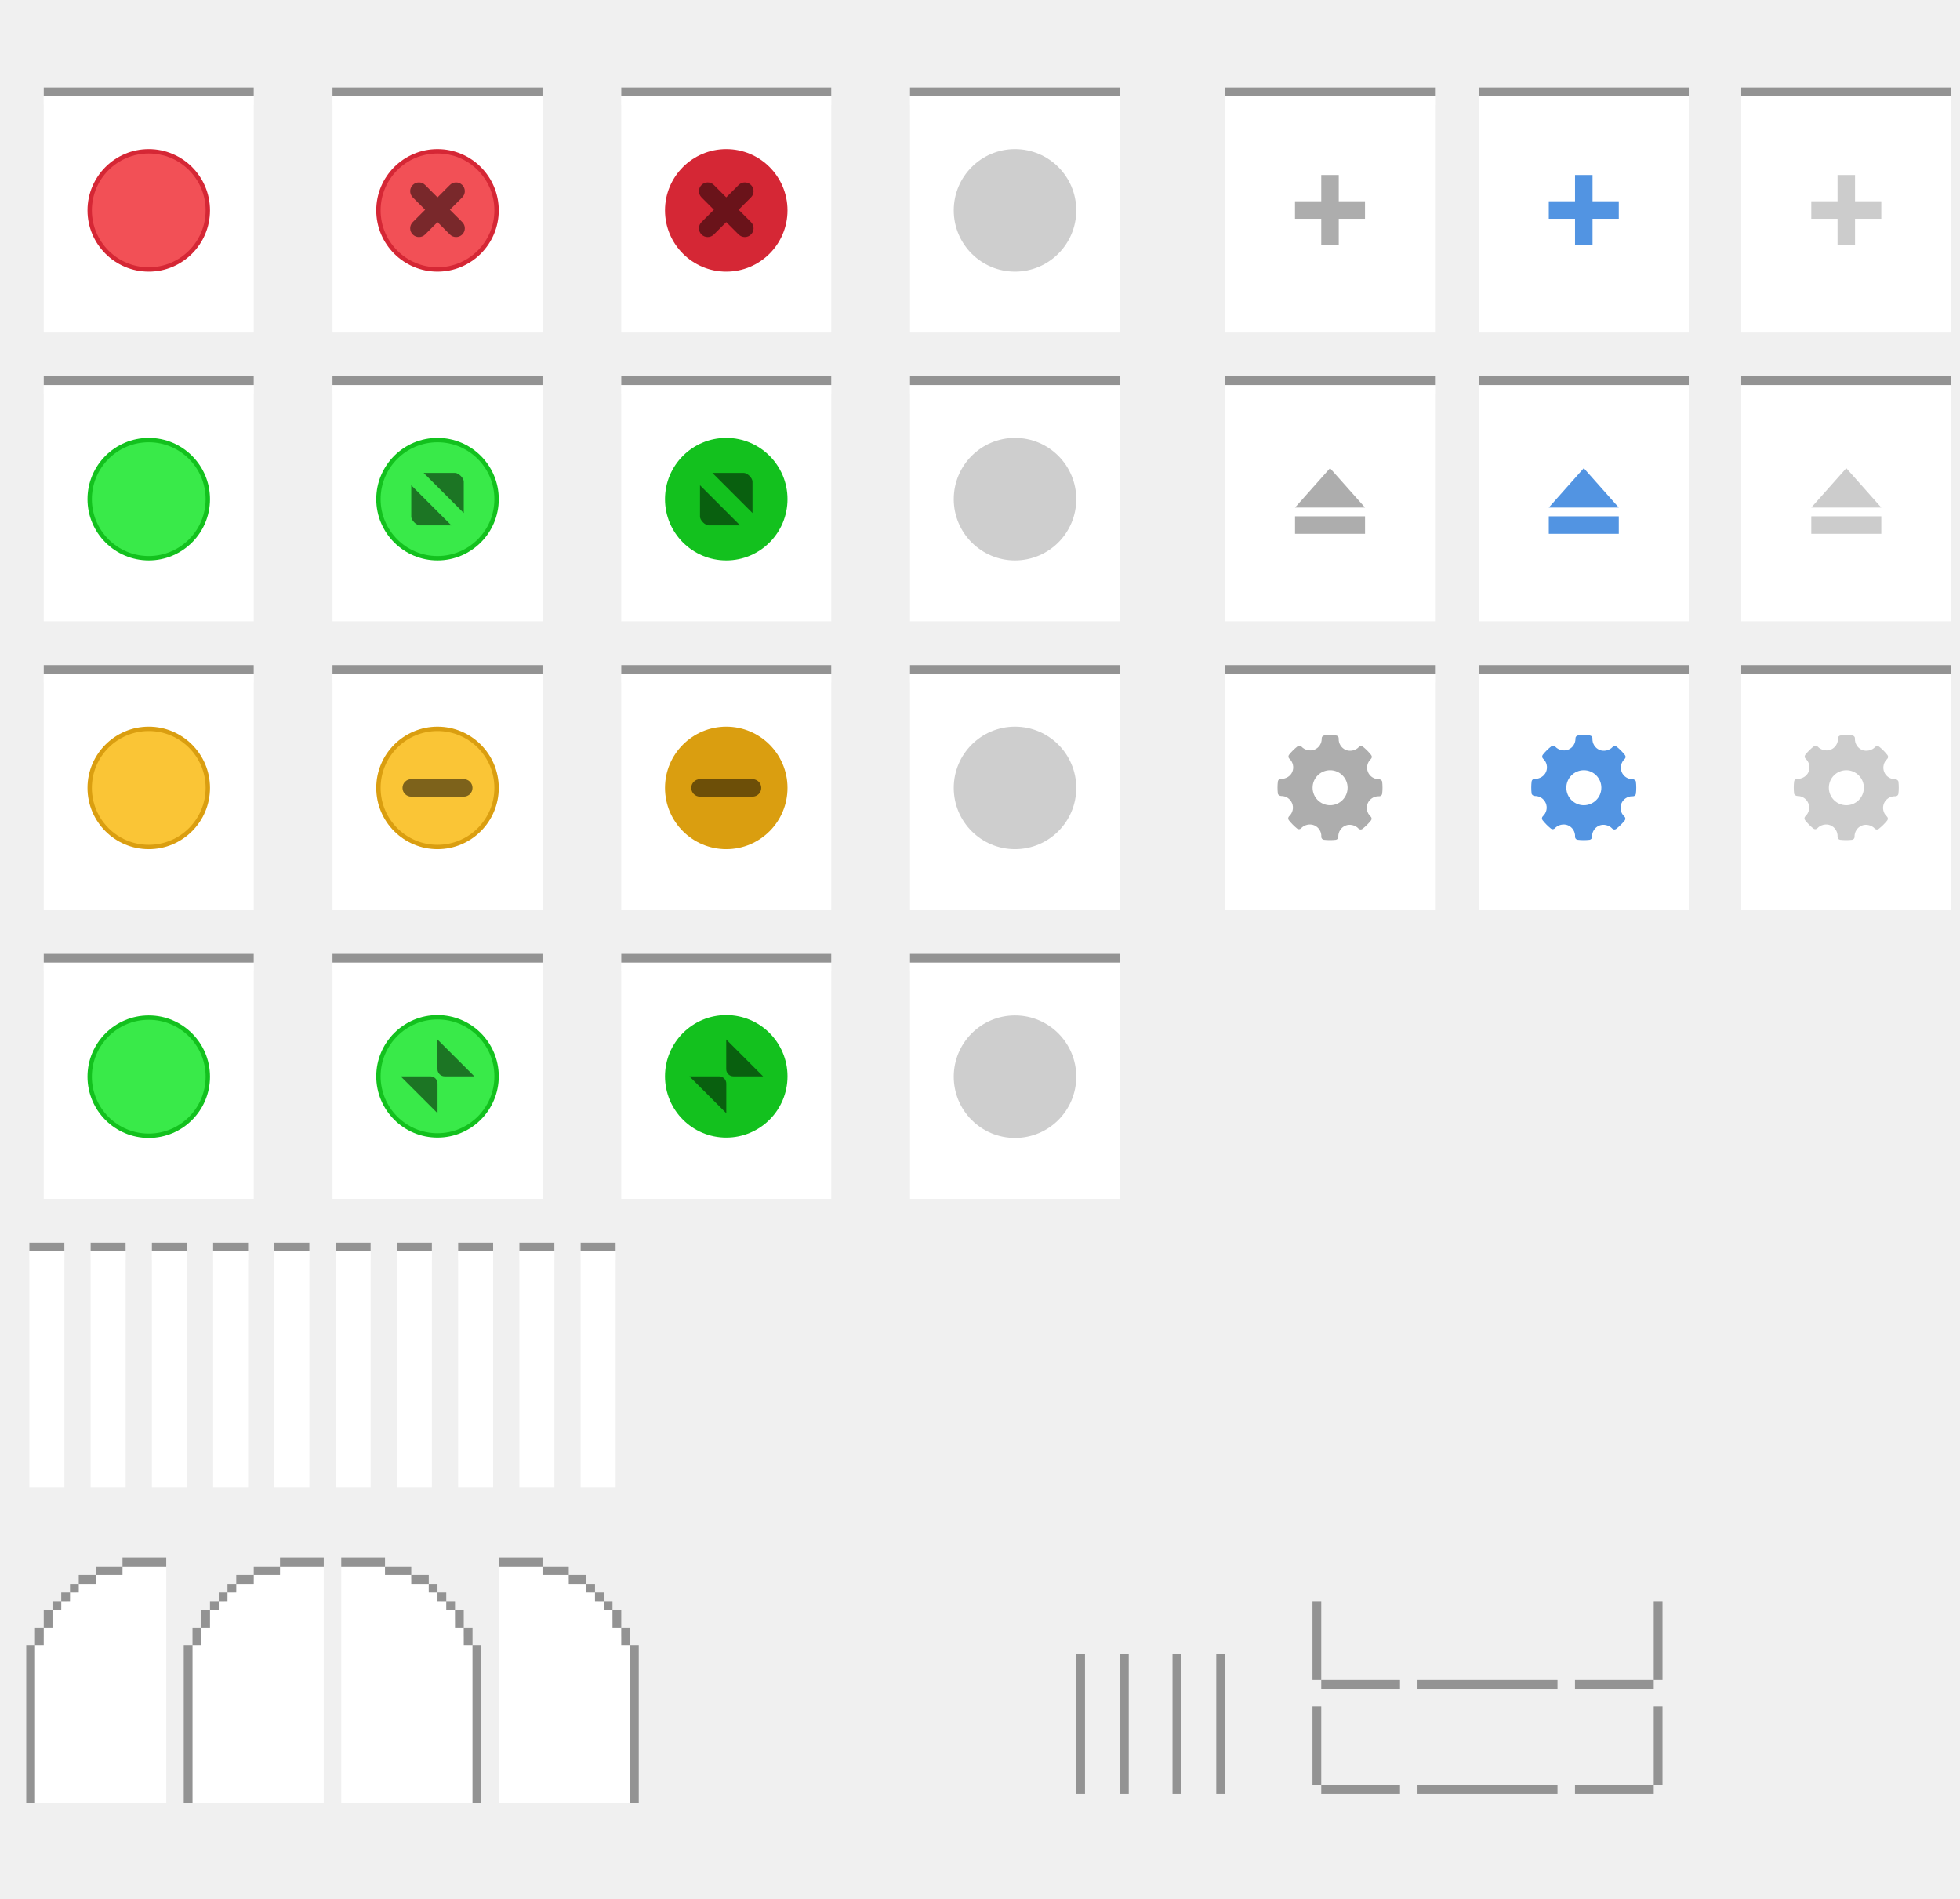
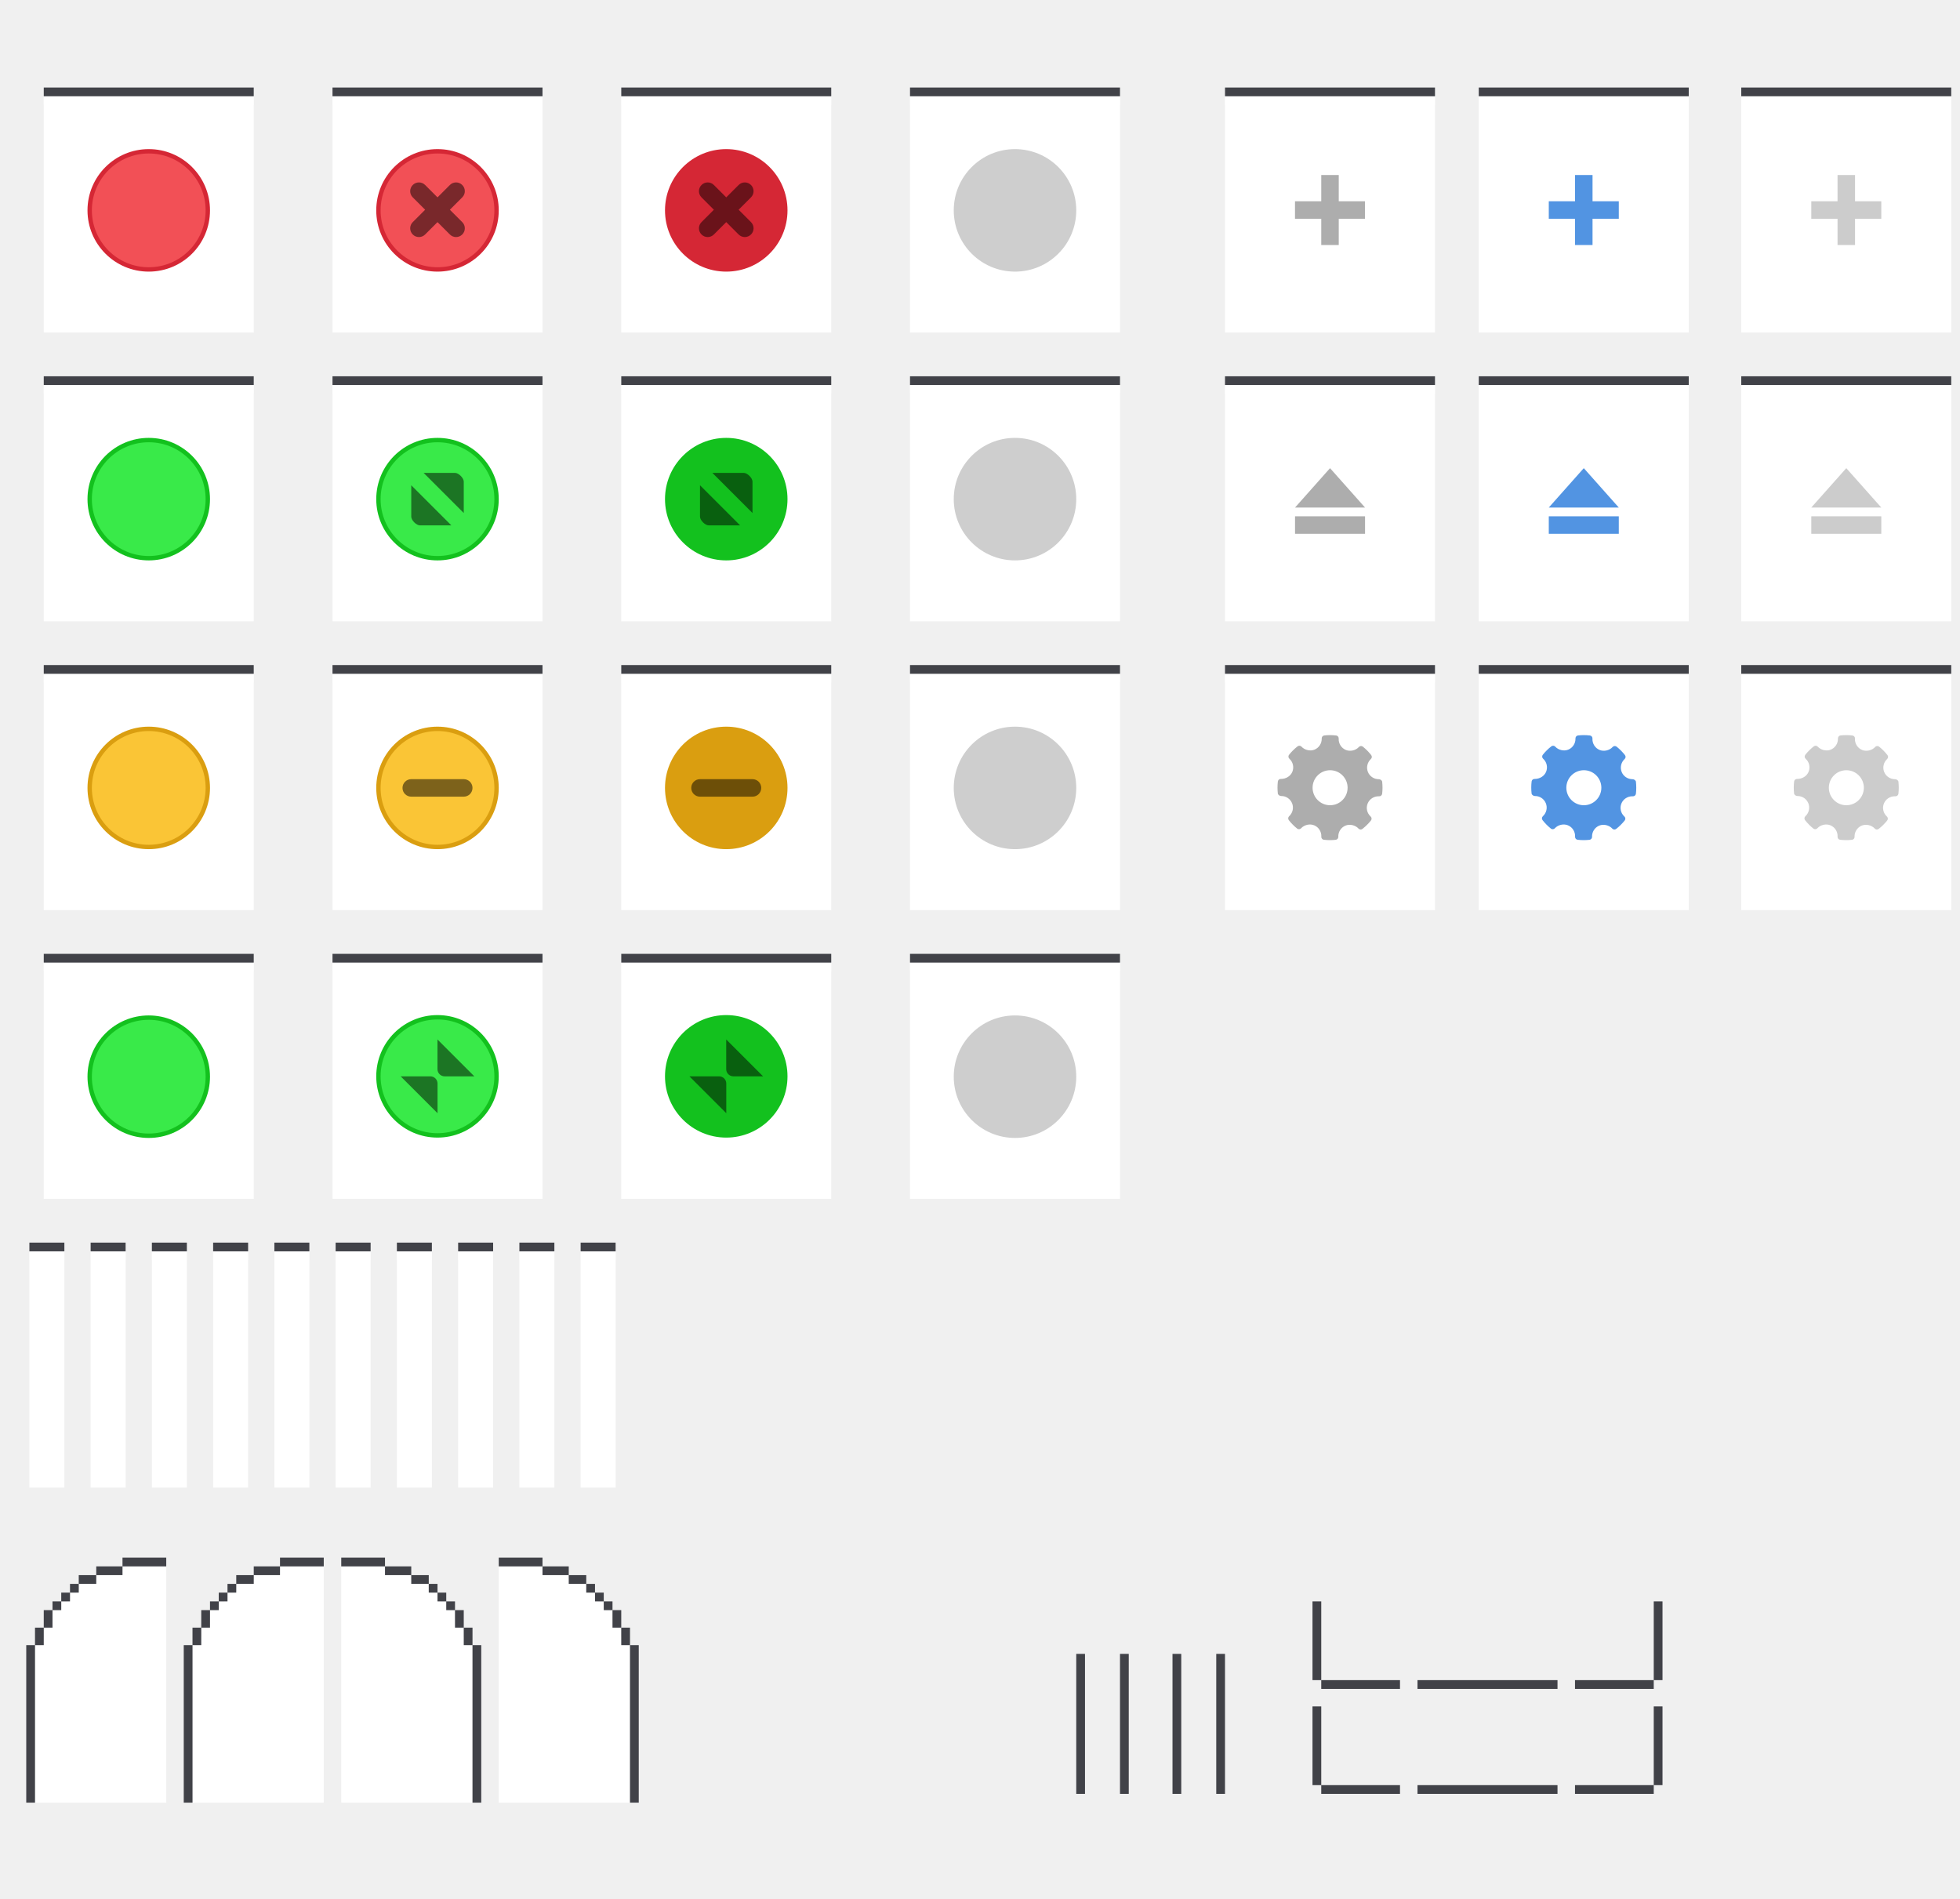
<svg xmlns="http://www.w3.org/2000/svg" xmlns:xlink="http://www.w3.org/1999/xlink" width="224" height="217" version="1.1" viewBox="0 0 224 217" id="svg491">
  <defs id="defs9">
    <linearGradient id="selected_bg_color">
      <stop stop-color="#5294e2" offset="0" id="stop2" />
    </linearGradient>
    <linearGradient id="linearGradient4409" x1="152" x2="152" y1="564.36" y2="572.36" gradientTransform="translate(4.2857)" gradientUnits="userSpaceOnUse" xlink:href="#selected_bg_color" />
    <linearGradient id="linearGradient4411" x1="568.36" x2="568.36" y1="-156" y2="-148" gradientTransform="translate(0,-4.2857)" gradientUnits="userSpaceOnUse" xlink:href="#selected_bg_color" />
    <linearGradient id="linearGradient4413" x1="608.36" x2="608.36" y1="-158" y2="-150" gradientTransform="translate(0,-4.2857)" gradientUnits="userSpaceOnUse" xlink:href="#selected_bg_color" />
    <linearGradient id="linearGradient4415" x1="154" x2="154" y1="601.86" y2="606.36" gradientTransform="translate(4.2857)" gradientUnits="userSpaceOnUse" xlink:href="#selected_bg_color" />
  </defs>
  <use id="title-1-active" transform="matrix(0.16667,0,0,1,2.1905,-415.36)" width="100%" height="100%" xlink:href="#g4206" />
  <g id="stick-active" transform="translate(-6,-547.36)">
    <use id="use4210" transform="translate(139,2.8418e-5)" width="100%" height="100%" xlink:href="#g4206" />
    <g transform="translate(2,3)" fill="#adadad" id="g17">
      <rect x="155" y="564.36" width="2" height="8" id="rect13" />
      <rect transform="rotate(90)" x="567.36" y="-160" width="2" height="8" id="rect15" />
    </g>
  </g>
  <g id="stick-pressed" transform="translate(-0.2857,-547.36)">
    <use transform="translate(23.286,-5.8418e-5)" width="100%" height="100%" xlink:href="#use4210" id="use20" />
    <g transform="translate(25,3)" id="g26">
      <rect x="155.29" y="564.36" width="2" height="8" fill="url(#linearGradient4409)" id="rect22" style="fill:url(#linearGradient4409)" />
      <rect transform="rotate(90)" x="567.36" y="-160.29" width="2" height="8" fill="url(#linearGradient4411)" id="rect24" style="fill:url(#linearGradient4411)" />
    </g>
  </g>
  <g id="stick-inactive" transform="translate(6.7143,-547.36)">
    <use transform="translate(46.286,-5.8418e-5)" width="100%" height="100%" xlink:href="#use4210" id="use29" />
    <g transform="translate(48,3)" fill="#cccccc" id="g35">
      <rect x="155.29" y="564.36" width="2" height="8" id="rect31" />
      <rect transform="rotate(90)" x="567.36" y="-160.29" width="2" height="8" id="rect33" />
    </g>
  </g>
  <g id="shade-active" transform="translate(-6.286,-547.36)">
    <use transform="translate(0.28571,33)" width="100%" height="100%" xlink:href="#use4210" id="use38" />
    <g transform="translate(-4.68e-6,-1)" fill="#adadad" id="g44">
      <rect transform="rotate(90)" x="607.36" y="-162.29" width="2" height="8" id="rect40" />
      <path d="m 158.29,601.86 4,4.5 h -8 z" id="path42" />
    </g>
  </g>
  <g id="shade-pressed" transform="translate(-0.2857,-547.36)">
    <use transform="translate(23.286,33)" width="100%" height="100%" xlink:href="#use4210" id="use47" />
    <g transform="translate(23,-1)" id="g53">
      <rect transform="rotate(90)" x="607.36" y="-162.29" width="2" height="8" fill="url(#linearGradient4413)" id="rect49" style="fill:url(#linearGradient4413)" />
      <path d="m 158.29,601.86 4,4.5 h -8 z" fill="url(#linearGradient4415)" id="path51" style="fill:url(#linearGradient4415)" />
    </g>
  </g>
  <g id="shade-inactive" transform="translate(6.7143,-547.36)">
    <use transform="translate(46.286,33)" width="100%" height="100%" xlink:href="#use4210" id="use56" />
    <g transform="translate(46,-1)" fill="#cccccc" id="g62">
      <rect transform="rotate(90)" x="607.36" y="-162.29" width="2" height="8" id="rect58" />
      <path d="m 158.29,601.86 4,4.5 h -8 z" id="path60" />
    </g>
  </g>
  <use id="title-2-active" transform="translate(7)" width="100%" height="100%" xlink:href="#title-1-active" x="0" y="0" />
  <use id="title-3-active" transform="translate(14)" width="100%" height="100%" xlink:href="#title-1-active" x="0" y="0" />
  <use id="title-4-active" transform="translate(21)" width="100%" height="100%" xlink:href="#title-1-active" x="0" y="0" />
  <use id="title-5-active" transform="translate(28)" width="100%" height="100%" xlink:href="#title-1-active" x="0" y="0" />
  <use id="title-1-inactive" transform="translate(35)" width="100%" height="100%" xlink:href="#title-1-active" x="0" y="0" />
  <use id="title-2-inactive" transform="translate(42)" width="100%" height="100%" xlink:href="#title-1-active" x="0" y="0" />
  <use id="title-3-inactive" transform="translate(49)" width="100%" height="100%" xlink:href="#title-1-active" x="0" y="0" />
  <use id="title-4-inactive" transform="translate(56)" width="100%" height="100%" xlink:href="#title-1-active" x="0" y="0" />
  <use id="title-5-inactive" transform="translate(63)" width="100%" height="100%" xlink:href="#title-1-active" x="0" y="0" />
  <g id="close-pressed" transform="translate(-2,-547.36)">
    <use transform="translate(66,-2.2617e-5)" width="100%" height="100%" xlink:href="#g4206" id="use74" />
    <g transform="translate(73,559.36)" enable-background="new" id="g91">
      <g transform="translate(0,-1028.4)" id="g89">
        <g id="titlebutton-close-active" transform="translate(-437,1218)">
          <g transform="translate(-882,-432.64)" id="g84">
            <g transform="translate(-103)" id="g76" />
            <g transform="translate(1323,246.87)" fill="#ffffff" id="g82">
              <g transform="matrix(0.75,0,0,0.75,2,2.0547)" fill="#ffffff" id="g80">
                <g transform="translate(-60,-518)" fill="#ffffff" id="g78" />
              </g>
            </g>
          </g>
          <rect x="441" y="-185.64" width="16" height="16" fill="none" id="rect86" />
        </g>
      </g>
    </g>
    <g transform="translate(73,-469)" enable-background="new" id="g97">
      <path d="m 12,1047.4 c 3.866,0 7,-3.134 7,-7 0,-3.866 -3.134,-7 -7,-7 -3.866,0 -7,3.134 -7,7 0,3.866 3.134,7 7,7" fill="#d52735" fill-rule="evenodd" id="path93" />
      <path d="m 9.172,1037.5 c -0.392,0.392 -0.392,1.022 0,1.414 l 1.414,1.414 -1.414,1.414 c -0.392,0.392 -0.392,1.022 0,1.414 0.392,0.392 1.022,0.392 1.414,0 l 1.414,-1.414 1.414,1.414 c 0.392,0.392 1.022,0.392 1.414,0 0.392,-0.392 0.392,-1.022 0,-1.414 l -1.414,-1.414 1.414,-1.414 c 0.392,-0.392 0.392,-1.022 0,-1.414 -0.392,-0.392 -1.022,-0.392 -1.414,0 L 12,1038.914 10.586,1037.5 c -0.392,-0.392 -1.022,-0.392 -1.414,0 z" enable-background="new" fill="#000000" opacity="0.5" id="path95" />
    </g>
  </g>
  <g id="maximize-pressed" transform="translate(-2,-547.36)">
    <use transform="translate(66,33)" width="100%" height="100%" xlink:href="#g4206" id="use100" />
    <g transform="translate(73,592.36)" enable-background="new" id="g113">
      <g transform="translate(0,-1028.4)" id="g111">
        <g id="titlebutton-max-active" transform="translate(-408,1218)">
          <g transform="translate(-882,-432.64)" id="g106">
            <g transform="translate(-132)" id="g102" />
            <g transform="translate(1294,247)" fill="#c0e3ff" id="g104" />
          </g>
          <rect x="412" y="-185.64" width="16" height="16" fill="none" id="rect108" />
        </g>
      </g>
    </g>
    <g transform="translate(73,-436)" enable-background="new" id="g119">
      <path d="m 12,1047.4 c 3.866,0 7,-3.134 7,-7 0,-3.866 -3.134,-7 -7,-7 -3.866,0 -7,3.134 -7,7 0,3.866 3.134,7 7,7" fill="#13c11e" fill-rule="evenodd" id="path115" />
      <path d="m 10.414,1037.4 4.586,4.586 V 1038.4 c 0,-0.415 -0.585,-1 -1,-1 z m -1.414,1.414 v 3.586 c 0,0.415 0.585,1 1,1 h 3.586 z" fill="#000000" opacity="0.5" id="path117" />
    </g>
  </g>
  <g id="hide-pressed" transform="translate(-2,-547.36)">
    <use transform="translate(66,66)" width="100%" height="100%" xlink:href="#g4206" id="use122" />
    <g transform="translate(73,625.36)" enable-background="new" id="g135">
      <g transform="translate(0,-1028.4)" id="g133">
        <g id="titlebutton-min-active" transform="translate(-379,1218)">
          <g transform="translate(-882,-432.64)" id="g128">
            <g transform="translate(-161)" id="g124" />
            <g transform="translate(1265,247)" fill="#c0e3ff" id="g126" />
          </g>
          <rect x="383" y="-185.64" width="16" height="16" fill="none" id="rect130" />
        </g>
      </g>
    </g>
    <g transform="translate(73,-403)" enable-background="new" id="g141">
      <path d="m 12,1047.4 c 3.866,0 7,-3.134 7,-7 0,-3.866 -3.134,-7 -7,-7 -3.866,0 -7,3.134 -7,7 0,3.866 3.134,7 7,7" fill="#da9e10" fill-rule="evenodd" id="path137" />
      <rect x="8" y="1039.4" width="8" height="2" ry="1" fill="#000000" opacity="0.5" id="rect139" />
    </g>
  </g>
  <g id="close-inactive" transform="translate(-2,-547.36)">
    <use transform="translate(99,-2.2617e-5)" width="100%" height="100%" xlink:href="#g4206" id="use144" />
    <g transform="translate(106,559.36)" enable-background="new" id="g161">
      <g transform="translate(0,-1028.4)" id="g159">
        <g id="titlebutton-close-backdrop" transform="translate(-641,1218)" opacity="0.45">
          <g transform="translate(-678,-432.64)" opacity="1" id="g154">
            <g transform="translate(-103)" opacity="1" id="g146" />
            <g transform="translate(1323,246.87)" fill="#ffffff" id="g152">
              <g transform="matrix(0.75,0,0,0.75,2,2.0547)" fill="#ffffff" id="g150">
                <g transform="translate(-60,-518)" fill="#ffffff" id="g148" />
              </g>
            </g>
          </g>
          <rect x="645" y="-185.64" width="16" height="16" fill="none" opacity="1" id="rect156" />
        </g>
      </g>
    </g>
    <g transform="translate(106,-469)" enable-background="new" id="g165">
      <path d="m 12,1047.4 c 3.866,0 7,-3.134 7,-7 0,-3.866 -3.134,-7 -7,-7 -3.866,0 -7,3.134 -7,7 0,3.866 3.134,7 7,7" fill="#cecece" fill-rule="evenodd" id="path163" />
    </g>
  </g>
  <g id="maximize-inactive" transform="translate(-2,-547.36)">
    <use transform="translate(99,33)" width="100%" height="100%" xlink:href="#g4206" id="use168" />
    <g transform="translate(106,592.36)" enable-background="new" id="g179">
      <g transform="translate(0,-1028.4)" id="g177">
        <g id="titlebutton-max-backdrop" transform="translate(-612,1201)" opacity="0.45">
          <g transform="translate(-781,-415.64)" opacity="1" id="g172">
            <g transform="translate(-29)" opacity="1" id="g170" />
          </g>
          <rect x="616" y="-168.64" width="16" height="16" fill="none" opacity="1" id="rect174" />
        </g>
      </g>
    </g>
    <g transform="translate(106,-436)" enable-background="new" id="g183">
      <path d="m 12,1047.4 c 3.866,0 7,-3.134 7,-7 0,-3.866 -3.134,-7 -7,-7 -3.866,0 -7,3.134 -7,7 0,3.866 3.134,7 7,7" fill="#cecece" fill-rule="evenodd" id="path181" />
    </g>
  </g>
  <g id="hide-inactive" transform="translate(-2,-547.36)">
    <use transform="translate(99,66)" width="100%" height="100%" xlink:href="#g4206" id="use186" />
    <g transform="translate(106,625.36)" enable-background="new" id="g197">
      <g transform="translate(0,-1028.4)" id="g195">
        <g id="titlebutton-min-backdrop" transform="translate(-583,1201)" opacity="0.45">
          <g transform="translate(-781,-415.64)" opacity="1" id="g190">
            <g transform="translate(-58)" opacity="1" id="g188" />
          </g>
          <rect x="587" y="-168.64" width="16" height="16" fill="none" opacity="1" id="rect192" />
        </g>
      </g>
    </g>
    <g transform="translate(106,-403)" enable-background="new" id="g201">
      <path d="m 12,1047.4 c 3.866,0 7,-3.134 7,-7 0,-3.866 -3.134,-7 -7,-7 -3.866,0 -7,3.134 -7,7 0,3.866 3.134,7 7,7" fill="#cecece" fill-rule="evenodd" id="path199" />
    </g>
  </g>
  <g id="hide-prelight" transform="translate(-2,-547.36)">
    <use transform="translate(33,66)" width="100%" height="100%" xlink:href="#g4206" id="use204" />
    <g transform="translate(40,625.36)" enable-background="new" id="g215">
      <g transform="translate(0,-1028.4)" id="g213">
        <g id="titlebutton-min-hover" transform="translate(-480,1218)">
          <g transform="translate(-781,-432.64)" id="g208">
            <g transform="translate(1265,247)" fill="#c0e3ff" id="g206" />
          </g>
          <rect x="484" y="-185.64" width="16" height="16" fill="none" id="rect210" />
        </g>
      </g>
    </g>
    <g transform="translate(40,-403)" enable-background="new" id="g223">
      <path d="m 12,1047.4 c 3.866,0 7,-3.134 7,-7 0,-3.866 -3.134,-7 -7,-7 -3.866,0 -7,3.134 -7,7 0,3.866 3.134,7 7,7" fill="#da9e10" fill-rule="evenodd" id="path217" />
      <path d="m 12,1046.9 c 3.59,0 6.5,-2.91 6.5,-6.5 0,-3.59 -2.91,-6.5 -6.5,-6.5 -3.59,0 -6.5,2.91 -6.5,6.5 0,3.59 2.91,6.5 6.5,6.5" fill="#fac536" fill-rule="evenodd" id="path219" />
      <rect x="8" y="1039.4" width="8" height="2" ry="1" fill="#000000" opacity="0.5" id="rect221" />
    </g>
  </g>
  <g id="maximize-prelight" transform="translate(-2,-547.36)">
    <use transform="translate(33,33)" width="100%" height="100%" xlink:href="#g4206" id="use226" />
    <g transform="translate(40,592.36)" enable-background="new" id="g237">
      <g transform="translate(0,-1028.4)" id="g235">
        <g id="titlebutton-max-hover" transform="translate(-509,1218)">
          <g transform="translate(-781,-432.64)" id="g230">
            <g transform="translate(1294,247)" fill="#c0e3ff" id="g228" />
          </g>
          <rect x="513" y="-185.64" width="16" height="16" fill="none" id="rect232" />
        </g>
      </g>
    </g>
    <g transform="translate(40,-436)" enable-background="new" id="g245">
      <path d="m 12,1047.4 c 3.866,0 7,-3.134 7,-7 0,-3.866 -3.134,-7 -7,-7 -3.866,0 -7,3.134 -7,7 0,3.866 3.134,7 7,7" fill="#13c11e" fill-rule="evenodd" id="path239" />
      <path d="m 12,1046.9 c 3.59,0 6.5,-2.91 6.5,-6.5 0,-3.59 -2.91,-6.5 -6.5,-6.5 -3.59,0 -6.5,2.91 -6.5,6.5 0,3.59 2.91,6.5 6.5,6.5" fill="#39ea49" fill-rule="evenodd" id="path241" />
      <path d="m 10.414,1037.4 4.586,4.586 V 1038.4 c 0,-0.415 -0.585,-1 -1,-1 z m -1.414,1.414 v 3.586 c 0,0.415 0.585,1 1,1 h 3.586 z" fill="#000000" opacity="0.5" id="path243" />
    </g>
  </g>
  <g id="close-prelight" transform="translate(-2,-547.36)">
    <use transform="translate(33,-2.2617e-5)" width="100%" height="100%" xlink:href="#g4206" id="use248" />
    <g transform="translate(40,559.36)" enable-background="new" id="g265">
      <g transform="translate(0,-1028.4)" id="g263">
        <g id="titlebutton-close-hover" transform="translate(-538,1218)">
          <g transform="translate(-781,-432.64)" id="g258">
            <g transform="translate(-103)" id="g250" />
            <g transform="translate(1323,246.87)" fill="#ffffff" id="g256">
              <g transform="matrix(0.75,0,0,0.75,2,2.0547)" fill="#ffffff" id="g254">
                <g transform="translate(-60,-518)" fill="#ffffff" id="g252" />
              </g>
            </g>
          </g>
          <rect x="542" y="-185.64" width="16" height="16" fill="none" id="rect260" />
        </g>
      </g>
    </g>
    <g transform="translate(40,-469)" enable-background="new" id="g273">
      <path d="m 12,1047.4 c 3.866,0 7,-3.134 7,-7 0,-3.866 -3.134,-7 -7,-7 -3.866,0 -7,3.134 -7,7 0,3.866 3.134,7 7,7" fill="#d52735" fill-rule="evenodd" id="path267" />
      <path d="m 12,1046.9 c 3.59,0 6.5,-2.91 6.5,-6.5 0,-3.59 -2.91,-6.5 -6.5,-6.5 -3.59,0 -6.5,2.91 -6.5,6.5 0,3.59 2.91,6.5 6.5,6.5" fill="#f25056" fill-rule="evenodd" id="path269" />
      <path d="m 9.172,1037.5 c -0.392,0.392 -0.392,1.022 0,1.414 l 1.414,1.414 -1.414,1.414 c -0.392,0.392 -0.392,1.022 0,1.414 0.392,0.392 1.022,0.392 1.414,0 l 1.414,-1.414 1.414,1.414 c 0.392,0.392 1.022,0.392 1.414,0 0.392,-0.392 0.392,-1.022 0,-1.414 l -1.414,-1.414 1.414,-1.414 c 0.392,-0.392 0.392,-1.022 0,-1.414 -0.392,-0.392 -1.022,-0.392 -1.414,0 L 12,1038.914 10.586,1037.5 c -0.392,-0.392 -1.022,-0.392 -1.414,0 z" enable-background="new" fill="#000000" opacity="0.5" id="path271" />
    </g>
  </g>
  <g id="hide-active" transform="translate(-2,-547.36)">
    <use transform="translate(0,66)" width="100%" height="100%" xlink:href="#g4206" id="use276" />
    <g transform="translate(7,625.36)" enable-background="new" id="g287">
      <g transform="translate(0,-1028.4)" id="g285">
        <g id="titlebutton-min" transform="translate(-583,1218)" opacity="0.8">
          <g transform="translate(-781,-432.64)" opacity="1" id="g280">
            <g transform="translate(-58)" opacity="1" id="g278" />
          </g>
          <rect x="587" y="-185.64" width="16" height="16" fill="none" opacity="1" id="rect282" />
        </g>
      </g>
    </g>
    <g transform="translate(7,-403)" enable-background="new" fill-rule="evenodd" id="g293">
      <path d="m 12,1047.4 c 3.866,0 7,-3.134 7,-7 0,-3.866 -3.134,-7 -7,-7 -3.866,0 -7,3.134 -7,7 0,3.866 3.134,7 7,7" fill="#da9e10" id="path289" />
      <path d="m 12,1046.9 c 3.59,0 6.5,-2.91 6.5,-6.5 0,-3.59 -2.91,-6.5 -6.5,-6.5 -3.59,0 -6.5,2.91 -6.5,6.5 0,3.59 2.91,6.5 6.5,6.5" fill="#fac536" id="path291" />
    </g>
  </g>
  <g id="maximize-active" transform="translate(-2,-547.36)">
    <use transform="translate(0,33)" width="100%" height="100%" xlink:href="#g4206" id="use296" />
    <g transform="translate(7,592.36)" enable-background="new" id="g307">
      <g transform="translate(0,-1028.4)" id="g305">
        <g id="titlebutton-max" transform="translate(-612,1218)" opacity="0.8">
          <g transform="translate(-781,-432.64)" opacity="1" id="g300">
            <g transform="translate(-29)" opacity="1" id="g298" />
          </g>
          <rect x="616" y="-185.64" width="16" height="16" fill="none" opacity="1" id="rect302" />
        </g>
      </g>
    </g>
    <g transform="translate(7,-436)" enable-background="new" fill-rule="evenodd" id="g313">
      <path d="m 12,1047.4 c 3.866,0 7,-3.134 7,-7 0,-3.866 -3.134,-7 -7,-7 -3.866,0 -7,3.134 -7,7 0,3.866 3.134,7 7,7" fill="#13c11e" id="path309" />
      <path d="m 12,1046.9 c 3.59,0 6.5,-2.91 6.5,-6.5 0,-3.59 -2.91,-6.5 -6.5,-6.5 -3.59,0 -6.5,2.91 -6.5,6.5 0,3.59 2.91,6.5 6.5,6.5" fill="#39ea49" id="path311" />
    </g>
  </g>
  <g id="close-active" transform="translate(-2,-547.36)">
    <g id="g4206">
      <rect x="7" y="557.36" width="24" height="28" fill="#ffffff" id="rect316" />
      <rect x="7" y="558.36" width="24" height="1" fill="#ffffff" opacity="0.65" id="rect318" />
-       <rect x="7" y="557.36" width="24" height="1" fill="#939393" id="rect320" />
+       <rect x="7" y="557.36" width="24" height="1" fill="#414248" id="rect320" />
    </g>
    <g transform="translate(7,559.36)" enable-background="new" id="g338">
      <g transform="translate(0,-1028.4)" id="g336">
        <g id="titlebutton-close" transform="translate(-641,1218)">
          <g transform="translate(-678,-432.64)" id="g331">
            <g transform="translate(-103)" id="g323" />
            <g transform="translate(1323,246.87)" fill="#ffffff" id="g329">
              <g transform="matrix(0.75,0,0,0.75,2,2.0547)" fill="#ffffff" id="g327">
                <g transform="translate(-60,-518)" fill="#ffffff" id="g325" />
              </g>
            </g>
          </g>
          <rect x="645" y="-185.64" width="16" height="16" fill="none" id="rect333" />
        </g>
      </g>
    </g>
    <g transform="translate(7,-469)" enable-background="new" fill-rule="evenodd" id="g344">
      <path d="m 12,1047.4 c 3.866,0 7,-3.134 7,-7 0,-3.866 -3.134,-7 -7,-7 -3.866,0 -7,3.134 -7,7 0,3.866 3.134,7 7,7" fill="#d52735" id="path340" />
      <path d="m 12,1046.9 c 3.59,0 6.5,-2.91 6.5,-6.5 0,-3.59 -2.91,-6.5 -6.5,-6.5 -3.59,0 -6.5,2.91 -6.5,6.5 0,3.59 2.91,6.5 6.5,6.5" fill="#f25056" id="path342" />
    </g>
  </g>
  <g id="left-active" transform="translate(77,-545.36)">
-     <rect transform="scale(-1,1)" x="-47" y="734.36" width="1" height="16" fill="#939393" id="rect347" />
+     <rect transform="scale(-1,1)" x="-47" y="734.36" width="1" height="16" fill="#414248" id="rect347" />
  </g>
  <g id="left-inactive" transform="translate(82,-545.36)">
-     <rect transform="scale(-1,1)" x="-47" y="734.36" width="1" height="16" fill="#939393" id="rect350" />
+     <rect transform="scale(-1,1)" x="-47" y="734.36" width="1" height="16" fill="#414248" id="rect350" />
  </g>
  <g id="right-inactive" transform="matrix(-1,0,0,1,186,-545.36)">
-     <rect transform="scale(-1,1)" x="-47" y="734.36" width="1" height="16" fill="#939393" id="rect353" />
+     <rect transform="scale(-1,1)" x="-47" y="734.36" width="1" height="16" fill="#414248" id="rect353" />
  </g>
  <g id="right-active" transform="matrix(-1,0,0,1,181,-545.36)">
-     <rect transform="scale(-1,1)" x="-47" y="734.36" width="1" height="16" fill="#939393" id="rect356" />
+     <rect transform="scale(-1,1)" x="-47" y="734.36" width="1" height="16" fill="#414248" id="rect356" />
  </g>
  <g id="bottom-left-active" transform="translate(54,-547.36)">
-     <path d="m 97,730.36 -1,-1.2e-4 v 9 h 1 v 1 l 9,-1.2e-4 v -1 h -9 z" fill="#939393" id="path359" />
+     <path d="m 97,730.36 -1,-1.2e-4 v 9 h 1 v 1 l 9,-1.2e-4 v -1 h -9 z" fill="#414248" id="path359" />
  </g>
  <g id="bottom-left-inactive" transform="translate(54,-535.36)">
-     <path d="m 97,730.36 -1,-1.2e-4 v 9 h 1 v 1 l 9,-1.2e-4 v -1 h -9 z" fill="#939393" id="path362" />
+     <path d="m 97,730.36 -1,-1.2e-4 v 9 h 1 v 1 l 9,-1.2e-4 v -1 h -9 z" fill="#414248" id="path362" />
  </g>
  <g id="bottom-right-inactive" transform="matrix(-1,0,0,1,286,-535.36)">
-     <path d="m 97,730.36 -1,-1.2e-4 v 9 h 1 v 1 l 9,-1.2e-4 v -1 h -9 z" fill="#939393" id="path365" />
+     <path d="m 97,730.36 -1,-1.2e-4 v 9 h 1 v 1 l 9,-1.2e-4 v -1 h -9 z" fill="#414248" id="path365" />
  </g>
  <g id="bottom-right-active" transform="matrix(-1,0,0,1,286,-547.36)">
-     <path d="m 97,730.36 -1,-1.2e-4 v 9 h 1 v 1 l 9,-1.2e-4 v -1 h -9 z" fill="#939393" id="path368" />
+     <path d="m 97,730.36 -1,-1.2e-4 v 9 h 1 v 1 l 9,-1.2e-4 v -1 h -9 z" fill="#414248" id="path368" />
  </g>
  <g id="bottom-active" transform="matrix(0,-1,-1,0,912.36,239)">
-     <rect transform="scale(-1,1)" x="-47" y="734.36" width="1" height="16" fill="#939393" id="rect371" />
+     <rect transform="scale(-1,1)" x="-47" y="734.36" width="1" height="16" fill="#414248" id="rect371" />
  </g>
  <g id="bottom-inactive" transform="matrix(0,-1,-1,0,912.36,251)">
-     <rect transform="scale(-1,1)" x="-47" y="734.36" width="1" height="16" fill="#939393" id="rect374" />
+     <rect transform="scale(-1,1)" x="-47" y="734.36" width="1" height="16" fill="#414248" id="rect374" />
  </g>
  <g id="maximize-toggled-inactive" transform="translate(-2,-481.36)">
    <use transform="translate(99,33)" width="100%" height="100%" xlink:href="#g4206" id="use377" />
    <g transform="translate(106,592.36)" enable-background="new" id="g389">
      <g transform="translate(0,-1028.4)" id="g387">
        <g transform="translate(-612,1201)" opacity="0.45" id="g385">
          <g transform="translate(-781,-415.64)" opacity="1" id="g381">
            <g transform="translate(-29)" opacity="1" id="g379" />
          </g>
          <rect x="616" y="-168.64" width="16" height="16" fill="none" opacity="1" id="rect383" />
        </g>
      </g>
    </g>
    <g transform="translate(106,-436)" enable-background="new" id="g393">
      <path d="m 12,1047.4 c 3.866,0 7,-3.134 7,-7 0,-3.866 -3.134,-7 -7,-7 -3.866,0 -7,3.134 -7,7 0,3.866 3.134,7 7,7" fill="#cecece" fill-rule="evenodd" id="path391" />
    </g>
  </g>
  <g id="maximize-toggled-active" transform="translate(-2,-481.36)">
    <use transform="translate(0,33)" width="100%" height="100%" xlink:href="#g4206" id="use396" />
    <g transform="translate(7,592.36)" enable-background="new" id="g408">
      <g transform="translate(0,-1028.4)" id="g406">
        <g transform="translate(-612,1218)" opacity="0.8" id="g404">
          <g transform="translate(-781,-432.64)" opacity="1" id="g400">
            <g transform="translate(-29)" opacity="1" id="g398" />
          </g>
          <rect x="616" y="-185.64" width="16" height="16" fill="none" opacity="1" id="rect402" />
        </g>
      </g>
    </g>
    <g transform="translate(7,-436)" enable-background="new" fill-rule="evenodd" id="g414">
      <path d="m 12,1047.4 c 3.866,0 7,-3.134 7,-7 0,-3.866 -3.134,-7 -7,-7 -3.866,0 -7,3.134 -7,7 0,3.866 3.134,7 7,7" fill="#13c11e" id="path410" />
      <path d="m 12,1046.9 c 3.59,0 6.5,-2.91 6.5,-6.5 0,-3.59 -2.91,-6.5 -6.5,-6.5 -3.59,0 -6.5,2.91 -6.5,6.5 0,3.59 2.91,6.5 6.5,6.5" fill="#39ea49" id="path412" />
    </g>
  </g>
  <g id="maximize-toggled-prelight" transform="translate(-2,-547.36)">
    <use transform="translate(33,99)" width="100%" height="100%" xlink:href="#g4206" id="use417" />
    <g transform="translate(40,658.36)" enable-background="new" id="g429">
      <g transform="translate(0,-1028.4)" id="g427">
        <g transform="translate(-509,1218)" id="g425">
          <g transform="translate(-781,-432.64)" id="g421">
            <g transform="translate(1294,247)" fill="#c0e3ff" id="g419" />
          </g>
          <rect x="513" y="-185.64" width="16" height="16" fill="none" id="rect423" />
        </g>
      </g>
    </g>
    <path d="m 52,677.36 c 3.866,0 7,-3.134 7,-7 0,-3.866 -3.134,-7 -7,-7 -3.866,0 -7,3.134 -7,7 0,3.866 3.134,7 7,7" fill="#13c11e" fill-rule="evenodd" id="path431" />
    <path d="m 52,676.86 c 3.59,0 6.5,-2.91 6.5,-6.5 0,-3.59 -2.91,-6.5 -6.5,-6.5 -3.59,0 -6.5,2.91 -6.5,6.5 0,3.59 2.91,6.5 6.5,6.5" fill="#39ea49" fill-rule="evenodd" id="path433" />
    <g transform="translate(-132,891)" fill="#000000" fill-rule="evenodd" opacity="0.5" id="g439">
      <path d="m 188.21,-220.64 h -3.395 c -0.45,0 -0.819,-0.368 -0.819,-0.819 v -3.395 l 4.214,4.214" opacity="1" id="path435" />
      <path d="m 179.79,-220.64 h 3.395 c 0.45,0 0.819,0.368 0.819,0.819 v 3.395 l -4.214,-4.214" opacity="1" id="path437" />
    </g>
  </g>
  <g id="maximize-toggled-pressed" transform="translate(-2,-547.36)">
    <use transform="translate(66,99)" width="100%" height="100%" xlink:href="#g4206" id="use442" />
    <g transform="translate(73,658.36)" enable-background="new" id="g456">
      <g transform="translate(0,-1028.4)" id="g454">
        <g transform="translate(-408,1218)" id="g452">
          <g transform="translate(-882,-432.64)" id="g448">
            <g transform="translate(-132)" id="g444" />
            <g transform="translate(1294,247)" fill="#c0e3ff" id="g446" />
          </g>
          <rect x="412" y="-185.64" width="16" height="16" fill="none" id="rect450" />
        </g>
      </g>
    </g>
    <path d="m 85,677.36 c 3.866,0 7,-3.134 7,-7 0,-3.866 -3.134,-7 -7,-7 -3.866,0 -7,3.134 -7,7 0,3.866 3.134,7 7,7" fill="#13c11e" fill-rule="evenodd" id="path458" />
    <g transform="translate(-99,891)" fill="#000000" fill-rule="evenodd" opacity="0.5" id="g464">
      <path d="m 188.21,-220.64 h -3.395 c -0.45,0 -0.819,-0.368 -0.819,-0.819 v -3.395 l 4.214,4.214" opacity="1" id="path460" />
      <path d="m 179.79,-220.64 h 3.395 c 0.45,0 0.819,0.368 0.819,0.819 v 3.395 l -4.214,-4.214" opacity="1" id="path462" />
    </g>
  </g>
  <g id="menu-active" transform="translate(-6.286,-547.36)">
    <use transform="translate(0.28571,66)" width="100%" height="100%" xlink:href="#use4210" id="use467" />
    <path id="setting-icon" d="m 164.25,636.7 c -0.019,-0.169 -0.216,-0.295 -0.386,-0.295 -0.55,0 -1.038,-0.323 -1.242,-0.822 -0.209,-0.511 -0.074,-1.108 0.336,-1.484 0.129,-0.118 0.145,-0.315 0.036,-0.452 -0.281,-0.357 -0.601,-0.68 -0.951,-0.96 -0.137,-0.11 -0.337,-0.095 -0.456,0.037 -0.358,0.396 -1,0.543 -1.496,0.336 -0.517,-0.217 -0.842,-0.741 -0.811,-1.303 0.011,-0.176 -0.119,-0.33 -0.294,-0.35 -0.448,-0.052 -0.9,-0.053 -1.35,-0.004 -0.174,0.019 -0.303,0.169 -0.297,0.343 0.019,0.556 -0.31,1.071 -0.822,1.28 -0.49,0.2 -1.128,0.054 -1.485,-0.338 -0.118,-0.129 -0.315,-0.145 -0.453,-0.038 -0.36,0.282 -0.687,0.605 -0.971,0.96 -0.111,0.138 -0.095,0.338 0.036,0.456 0.418,0.378 0.552,0.98 0.336,1.497 -0.207,0.493 -0.719,0.811 -1.306,0.811 -0.19,-0.006 -0.326,0.122 -0.347,0.295 -0.053,0.451 -0.053,0.91 -0.003,1.365 0.019,0.169 0.222,0.295 0.393,0.295 0.523,-0.013 1.024,0.31 1.235,0.822 0.21,0.511 0.075,1.107 -0.336,1.484 -0.128,0.118 -0.145,0.315 -0.036,0.452 0.279,0.355 0.599,0.678 0.949,0.96 0.137,0.111 0.338,0.095 0.457,-0.036 0.359,-0.397 1.001,-0.544 1.496,-0.336 0.518,0.217 0.844,0.74 0.812,1.302 -0.01,0.177 0.119,0.33 0.294,0.35 0.229,0.027 0.46,0.04 0.691,0.04 0.22,0 0.439,-0.012 0.659,-0.036 0.174,-0.019 0.303,-0.169 0.297,-0.344 -0.02,-0.556 0.31,-1.07 0.821,-1.28 0.494,-0.202 1.129,-0.054 1.486,0.338 0.119,0.129 0.315,0.145 0.453,0.038 0.359,-0.281 0.685,-0.604 0.971,-0.96 0.111,-0.137 0.095,-0.338 -0.036,-0.456 -0.418,-0.378 -0.553,-0.98 -0.336,-1.497 0.204,-0.487 0.697,-0.813 1.228,-0.813 l 0.074,0.001 c 0.172,0.014 0.33,-0.119 0.351,-0.294 0.053,-0.451 0.053,-0.91 0.002,-1.365 z m -5.953,2.68 c -1.104,0 -2.001,-0.898 -2.001,-2.001 0,-1.104 0.898,-2.001 2.001,-2.001 1.104,0 2.001,0.898 2.001,2.001 0,1.104 -0.898,2.001 -2.001,2.001 z" clip-rule="evenodd" fill="#adadad" fill-rule="evenodd" stroke-width="0.059" />
  </g>
  <g id="menu-pressed" transform="translate(-0.2857,-547.36)">
    <use transform="translate(23.286,66)" width="100%" height="100%" xlink:href="#use4210" id="use471" />
    <path d="m 187.25,636.7 c -0.019,-0.169 -0.216,-0.295 -0.386,-0.295 -0.55,0 -1.038,-0.323 -1.242,-0.822 -0.209,-0.511 -0.074,-1.108 0.336,-1.484 0.129,-0.118 0.145,-0.315 0.036,-0.452 -0.281,-0.357 -0.601,-0.68 -0.951,-0.96 -0.137,-0.11 -0.337,-0.095 -0.456,0.037 -0.358,0.396 -1,0.543 -1.496,0.336 -0.517,-0.217 -0.842,-0.741 -0.811,-1.303 0.011,-0.176 -0.119,-0.33 -0.294,-0.35 -0.448,-0.052 -0.9,-0.053 -1.35,-0.004 -0.174,0.019 -0.303,0.169 -0.297,0.343 0.019,0.556 -0.31,1.071 -0.822,1.28 -0.49,0.2 -1.128,0.054 -1.485,-0.338 -0.118,-0.129 -0.315,-0.145 -0.453,-0.038 -0.36,0.282 -0.687,0.605 -0.971,0.96 -0.111,0.138 -0.095,0.338 0.036,0.456 0.418,0.378 0.552,0.98 0.336,1.497 -0.207,0.493 -0.719,0.811 -1.306,0.811 -0.19,-0.006 -0.326,0.122 -0.347,0.295 -0.053,0.451 -0.053,0.91 -0.003,1.365 0.019,0.169 0.222,0.295 0.393,0.295 0.523,-0.013 1.024,0.31 1.235,0.822 0.21,0.511 0.075,1.107 -0.336,1.484 -0.128,0.118 -0.145,0.315 -0.036,0.452 0.279,0.355 0.599,0.678 0.949,0.96 0.137,0.111 0.338,0.095 0.457,-0.036 0.359,-0.397 1.001,-0.544 1.496,-0.336 0.518,0.217 0.844,0.74 0.812,1.302 -0.01,0.177 0.119,0.33 0.294,0.35 0.229,0.027 0.46,0.04 0.691,0.04 0.22,0 0.439,-0.012 0.659,-0.036 0.174,-0.019 0.303,-0.169 0.297,-0.344 -0.02,-0.556 0.31,-1.07 0.821,-1.28 0.494,-0.202 1.129,-0.054 1.486,0.338 0.119,0.129 0.315,0.145 0.453,0.038 0.359,-0.281 0.685,-0.604 0.971,-0.96 0.111,-0.137 0.095,-0.338 -0.036,-0.456 -0.418,-0.378 -0.553,-0.98 -0.336,-1.497 0.204,-0.487 0.697,-0.813 1.228,-0.813 l 0.074,0.001 c 0.172,0.014 0.33,-0.119 0.351,-0.294 0.053,-0.451 0.053,-0.91 0.002,-1.365 z m -5.953,2.68 c -1.104,0 -2.001,-0.898 -2.001,-2.001 0,-1.104 0.898,-2.001 2.001,-2.001 1.104,0 2.001,0.898 2.001,2.001 0,1.104 -0.898,2.001 -2.001,2.001 z" clip-rule="evenodd" fill="#5294e2" fill-rule="evenodd" stroke-width="0.059" id="path473" />
  </g>
  <g id="menu-inactive" transform="translate(6.7143,-547.36)">
    <use transform="translate(46.286,66)" width="100%" height="100%" xlink:href="#use4210" id="use476" />
    <path d="m 210.25,636.7 c -0.019,-0.169 -0.216,-0.295 -0.386,-0.295 -0.55,0 -1.038,-0.323 -1.242,-0.822 -0.209,-0.511 -0.074,-1.108 0.336,-1.484 0.129,-0.118 0.145,-0.315 0.036,-0.452 -0.281,-0.357 -0.601,-0.68 -0.951,-0.96 -0.137,-0.11 -0.337,-0.095 -0.456,0.037 -0.358,0.396 -1,0.543 -1.496,0.336 -0.517,-0.217 -0.842,-0.741 -0.811,-1.303 0.011,-0.176 -0.119,-0.33 -0.294,-0.35 -0.448,-0.052 -0.9,-0.053 -1.35,-0.004 -0.174,0.019 -0.303,0.169 -0.297,0.343 0.019,0.556 -0.31,1.071 -0.822,1.28 -0.49,0.2 -1.128,0.054 -1.485,-0.338 -0.118,-0.129 -0.315,-0.145 -0.453,-0.038 -0.36,0.282 -0.687,0.605 -0.971,0.96 -0.111,0.138 -0.095,0.338 0.036,0.456 0.418,0.378 0.552,0.98 0.336,1.497 -0.207,0.493 -0.719,0.811 -1.306,0.811 -0.19,-0.006 -0.326,0.122 -0.347,0.295 -0.053,0.451 -0.053,0.91 -0.003,1.365 0.019,0.169 0.222,0.295 0.393,0.295 0.523,-0.013 1.024,0.31 1.235,0.822 0.21,0.511 0.075,1.107 -0.336,1.484 -0.128,0.118 -0.145,0.315 -0.036,0.452 0.279,0.355 0.599,0.678 0.949,0.96 0.137,0.111 0.338,0.095 0.457,-0.036 0.359,-0.397 1.001,-0.544 1.496,-0.336 0.518,0.217 0.844,0.74 0.812,1.302 -0.01,0.177 0.119,0.33 0.294,0.35 0.229,0.027 0.46,0.04 0.691,0.04 0.22,0 0.439,-0.012 0.659,-0.036 0.174,-0.019 0.303,-0.169 0.297,-0.344 -0.02,-0.556 0.31,-1.07 0.821,-1.28 0.494,-0.202 1.129,-0.054 1.486,0.338 0.119,0.129 0.315,0.145 0.453,0.038 0.359,-0.281 0.685,-0.604 0.971,-0.96 0.111,-0.137 0.095,-0.338 -0.036,-0.456 -0.418,-0.378 -0.553,-0.98 -0.336,-1.497 0.204,-0.487 0.697,-0.813 1.228,-0.813 l 0.074,0.001 c 0.172,0.014 0.33,-0.119 0.351,-0.294 0.053,-0.451 0.053,-0.91 0.002,-1.365 z m -5.953,2.68 c -1.104,0 -2.001,-0.898 -2.001,-2.001 0,-1.104 0.898,-2.001 2.001,-2.001 1.104,0 2.001,0.898 2.001,2.001 0,1.104 -0.898,2.001 -2.001,2.001 z" clip-rule="evenodd" fill="#cccccc" fill-rule="evenodd" stroke-width="0.059" id="path478" />
  </g>
  <use id="top-left-inactive" transform="translate(18)" width="100%" height="100%" xlink:href="#top-left-active" x="0" y="0" />
  <use id="top-right-active" transform="matrix(-1,0,0,1,58,0)" width="100%" height="100%" xlink:href="#top-left-active" x="0" y="0" />
  <use id="top-right-inactive" transform="matrix(-1,0,0,1,76,3e-5)" width="100%" height="100%" xlink:href="#top-left-active" x="0" y="0" />
  <g id="top-left-active" transform="translate(5,-594.36)">
    <path transform="translate(-5,594.36)" d="m 14,179 v 0.35 c -0.698,0.164 -1.376,0.38 -2.025,0.65 h -0.975 v 0.459 c -0.323,0.167 -0.636,0.348 -0.941,0.541 h -1.059 v 0.742 C 8.891,181.827 8.782,181.912 8.676,182 H 8 v 0.607 C 7.866,182.736 7.735,182.866 7.607,183 H 7 v 0.676 C 6.912,183.782 6.827,183.891 6.742,184 H 6 v 1 0.061 C 5.807,185.366 5.626,185.678 5.459,186 H 5 v 0.975 c -0.14,0.335 -0.263,0.677 -0.375,1.025 h -0.625 v 4 14 h 15 v -27 h -2 -3 z" fill="#ffffff" stroke-linecap="round" stroke-linejoin="round" stroke-width="2.116" style="paint-order:stroke fill markers" id="path484" />
-     <path transform="translate(-5,547.36)" d="m 14,225 v 1 h 5 v -1 h -4 z m 0,1 h -3 v 1 h 3 z m -3,1 H 9 v 1 h 2 z m -2,1 H 8 v 1 h 1 z m -1,1 H 7 v 1 h 1 z m -1,1 H 6 v 1 h 1 z m -1,1 H 5 v 2 h 1 v -1 z m -1,2 H 4 v 2 h 1 v -1 z m -1,2 H 3 v 18 h 1 z" fill="#939393" stroke-linecap="round" stroke-linejoin="round" stroke-width="9.238" style="paint-order:stroke fill markers" id="path486" />
+     <path transform="translate(-5,547.36)" d="m 14,225 v 1 h 5 v -1 h -4 z m 0,1 h -3 v 1 h 3 z m -3,1 H 9 v 1 h 2 z m -2,1 H 8 v 1 h 1 z m -1,1 H 7 v 1 h 1 z m -1,1 H 6 v 1 h 1 z m -1,1 H 5 v 2 h 1 v -1 z m -1,2 H 4 v 2 h 1 v -1 z m -1,2 H 3 v 18 h 1 z" fill="#414248" stroke-linecap="round" stroke-linejoin="round" stroke-width="9.238" style="paint-order:stroke fill markers" id="path486" />
  </g>
</svg>
